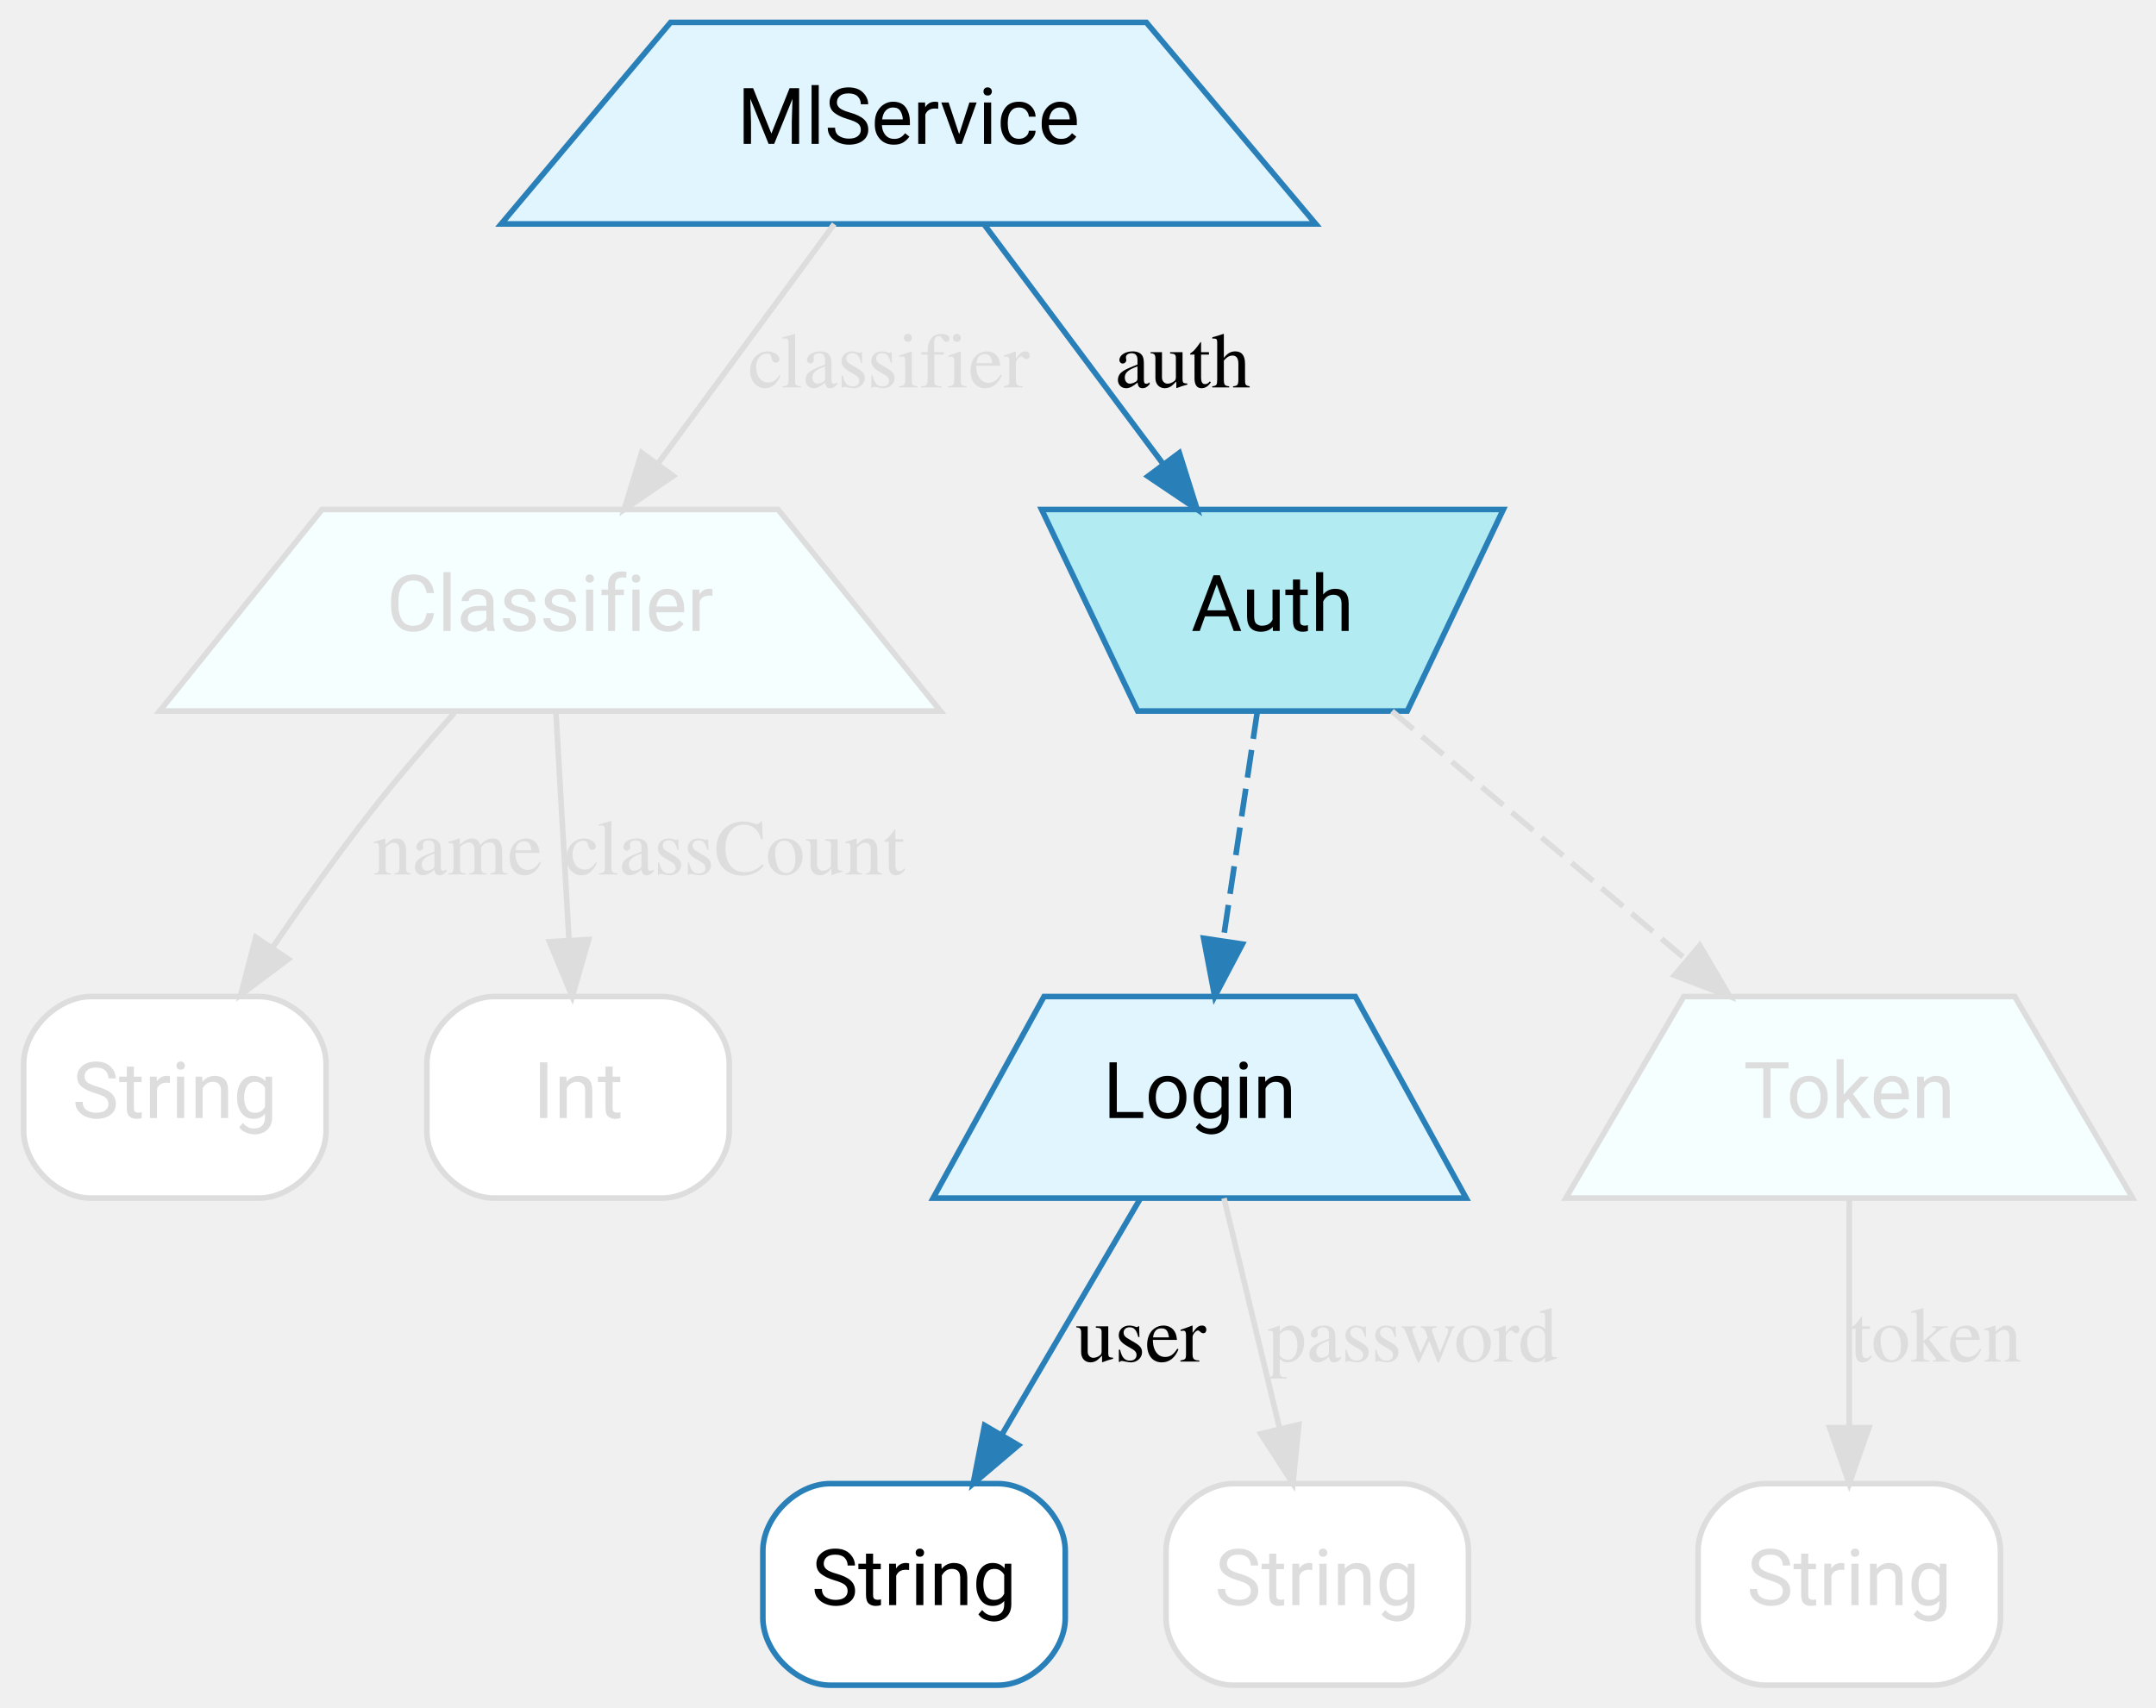
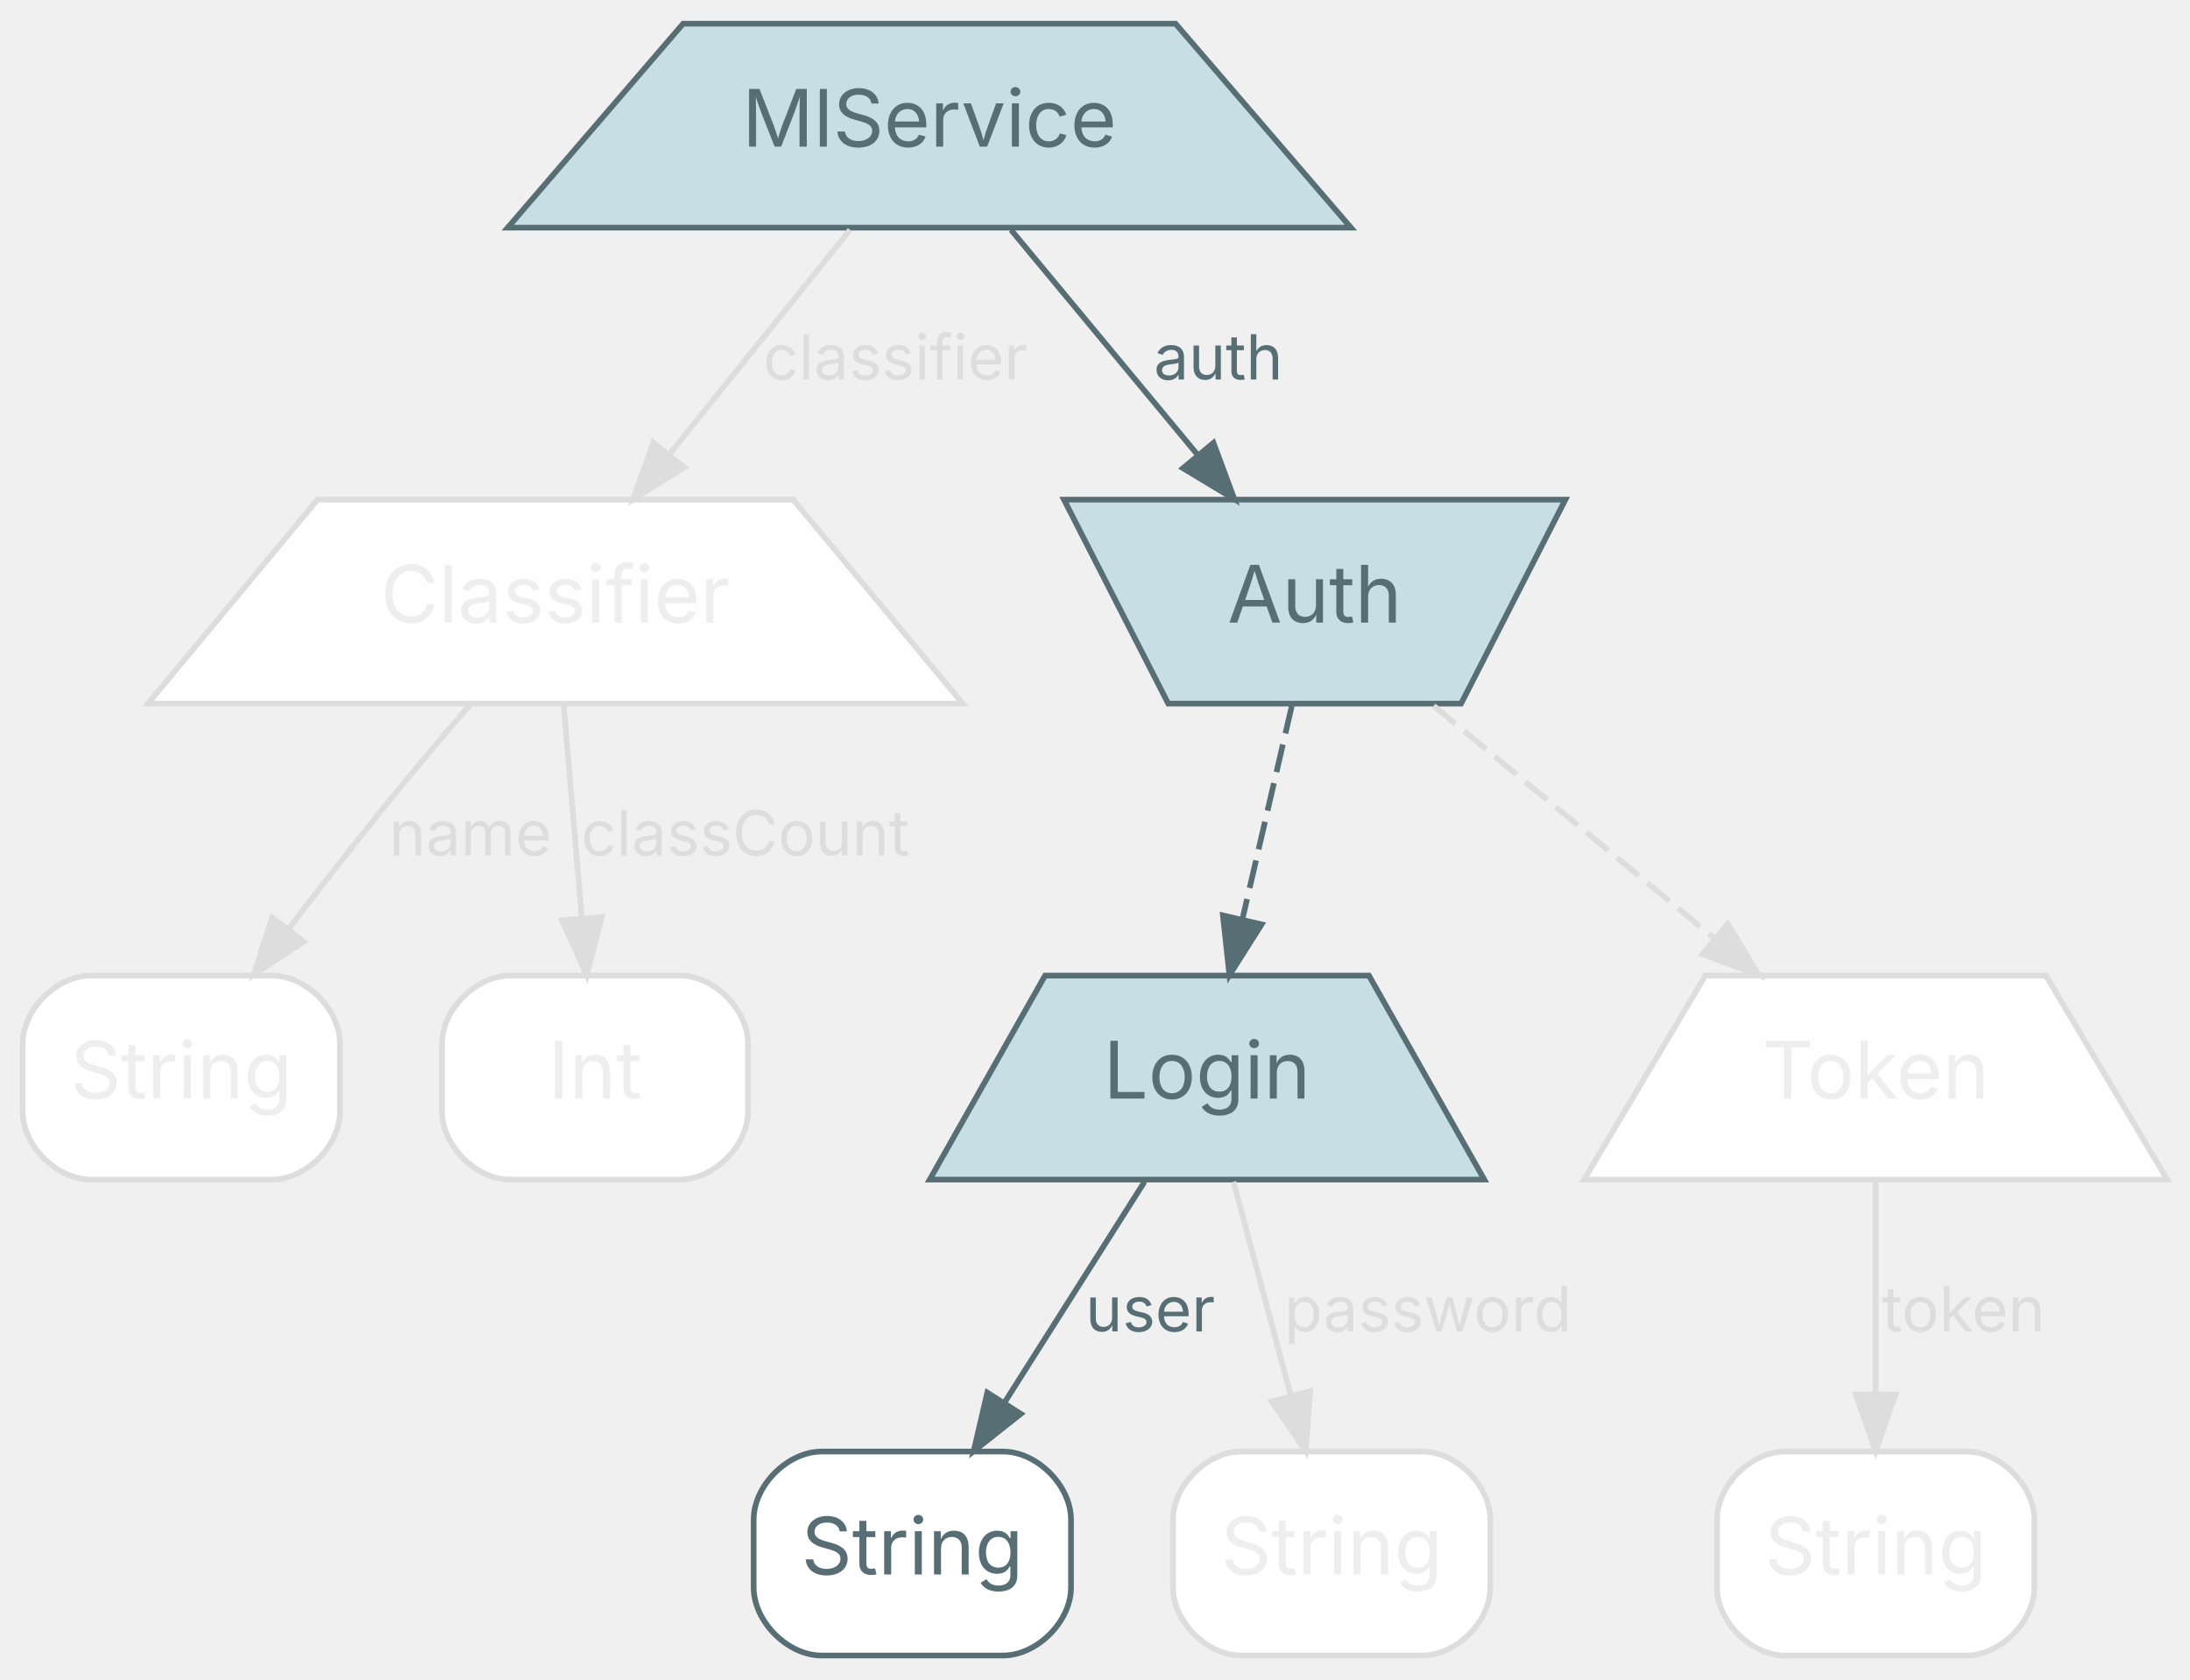
- <svg xmlns="http://www.w3.org/2000/svg" width="385pt" height="305pt" viewBox="0.00 0.00 384.55 305.00">
-   <g id="graph0" class="graph" transform="scale(1 1) rotate(0) translate(4 301)">
+ <svg xmlns="http://www.w3.org/2000/svg" width="386pt" height="296pt" viewBox="0.00 0.00 386.47 296.00">
+   <g id="graph0" class="graph" transform="scale(1 1) rotate(0) translate(4 292)">
    <g id="node1" class="node">
-       <polygon fill="#e1f5fe" stroke="#2980b9" points="200.474,-297 115.526,-297 85.273,-261 230.727,-261 200.474,-297" />
-       <text text-anchor="middle" x="158" y="-275.3" font-family="Segoe UI,Roboto,Helvetica,Arial,sans-serif" font-size="14.00" fill="#000000">MlService</text>
+       <polygon fill="#c8dee5" stroke="#586e75" points="203.45,-288 116.55,-288 85.6,-252 234.4,-252 203.45,-288" />
+       <text text-anchor="middle" x="160" y="-266.3" font-family="Inter,Arial" font-size="14.00" fill="#586e75">MlService</text>
    </g>
    <g id="node2" class="node">
-       <polygon fill="#f5ffff" stroke="#dddddd" points="134.713,-210 53.287,-210 24.288,-174 163.712,-174 134.713,-210" />
-       <text text-anchor="middle" x="94" y="-188.3" font-family="Segoe UI,Roboto,Helvetica,Arial,sans-serif" font-size="14.00" fill="#dddddd">Classifier</text>
+       <polygon fill="#fefefe" stroke="#dddddd" points="135.98,-204 52.02,-204 22.11,-168 165.89,-168 135.98,-204" />
+       <text text-anchor="middle" x="94" y="-182.3" font-family="Inter,Arial" font-size="14.00" fill="#eeeeee">Classifier</text>
    </g>
    <g id="edge1" class="edge">
-       <path fill="none" stroke="#dddddd" d="M144.739,-260.974C135.643,-248.608 123.428,-232.004 113.262,-218.185" />
-       <polygon fill="#dddddd" stroke="#dddddd" points="115.989,-215.985 107.244,-210.003 110.35,-220.133 115.989,-215.985" />
-       <text text-anchor="middle" x="154.5" y="-231.8" font-family="Times,serif" font-size="14.00" fill="#dddddd">classifier</text>
+       <path fill="none" stroke="#dddddd" d="M146,-251.61C136.75,-240.12 124.48,-224.87 114.18,-212.07" />
+       <polygon fill="#dddddd" stroke="#dddddd" points="116.75,-209.68 107.75,-204.08 111.29,-214.07 116.75,-209.68" />
+       <text text-anchor="middle" x="154" y="-225.2" font-family="Inter,Arial" font-size="11.00" fill="#dddddd">classifier</text>
    </g>
    <g id="node5" class="node">
-       <polygon fill="#b2ebf2" stroke="#2980b9" points="198.924,-174 247.076,-174 264.225,-210 181.775,-210 198.924,-174" />
-       <text text-anchor="middle" x="223" y="-188.3" font-family="Segoe UI,Roboto,Helvetica,Arial,sans-serif" font-size="14.00" fill="#000000">Auth</text>
+       <polygon fill="#c8dee5" stroke="#586e75" points="202.16,-168 253.84,-168 272.24,-204 183.76,-204 202.16,-168" />
+       <text text-anchor="middle" x="228" y="-182.3" font-family="Inter,Arial" font-size="14.00" fill="#586e75">Auth</text>
    </g>
    <g id="edge2" class="edge">
-       <path fill="none" stroke="#2980b9" d="M171.468,-260.974C180.706,-248.608 193.112,-232.004 203.437,-218.185" />
-       <polygon fill="#2980b9" stroke="#2980b9" points="206.368,-220.109 209.549,-210.003 200.76,-215.92 206.368,-220.109" />
-       <text text-anchor="middle" x="207" y="-231.8" font-family="Times,serif" font-size="14.00" fill="#000000">auth</text>
+       <path fill="none" stroke="#586e75" d="M174.42,-251.61C183.95,-240.12 196.59,-224.87 207.21,-212.07" />
+       <polygon fill="#586e75" stroke="#586e75" points="210.14,-214.02 213.83,-204.08 204.76,-209.55 210.14,-214.02" />
+       <text text-anchor="middle" x="211" y="-225.2" font-family="Inter,Arial" font-size="11.00" fill="#586e75">auth</text>
+     </g>
+     <g id="node6" class="node">
+       <path fill="#ffffff" stroke="#dddddd" d="M44,-120C44,-120 12,-120 12,-120 6,-120 0,-114 0,-108 0,-108 0,-96 0,-96 0,-90 6,-84 12,-84 12,-84 44,-84 44,-84 50,-84 56,-90 56,-96 56,-96 56,-108 56,-108 56,-114 50,-120 44,-120" />
+       <text text-anchor="middle" x="28" y="-98.3" font-family="Inter,Arial" font-size="14.00" fill="#eeeeee">String</text>
+     </g>
+     <g id="edge3" class="edge">
+       <path fill="none" stroke="#dddddd" d="M78.85,-167.71C74.04,-162.12 68.74,-155.84 64,-150 58.32,-143 52.31,-135.28 46.86,-128.15" />
+       <polygon fill="#dddddd" stroke="#dddddd" points="49.61,-125.99 40.77,-120.14 44.04,-130.22 49.61,-125.99" />
+       <text text-anchor="middle" x="79" y="-141.2" font-family="Inter,Arial" font-size="11.00" fill="#dddddd">name</text>
    </g>
    <g id="node7" class="node">
-       <path fill="#ffffff" stroke="#dddddd" d="M42,-123C42,-123 12,-123 12,-123 6,-123 0,-117 0,-111 0,-111 0,-99 0,-99 0,-93 6,-87 12,-87 12,-87 42,-87 42,-87 48,-87 54,-93 54,-99 54,-99 54,-111 54,-111 54,-117 48,-123 42,-123" />
-       <text text-anchor="middle" x="27" y="-101.3" font-family="Segoe UI,Roboto,Helvetica,Arial,sans-serif" font-size="14.00" fill="#dddddd">String</text>
+       <path fill="#ffffff" stroke="#dddddd" d="M116,-120C116,-120 86,-120 86,-120 80,-120 74,-114 74,-108 74,-108 74,-96 74,-96 74,-90 80,-84 86,-84 86,-84 116,-84 116,-84 122,-84 128,-90 128,-96 128,-96 128,-108 128,-108 128,-114 122,-120 116,-120" />
+       <text text-anchor="middle" x="101" y="-98.3" font-family="Inter,Arial" font-size="14.00" fill="#eeeeee">Int</text>
    </g>
-     <g id="edge3" class="edge">
-       <path fill="none" stroke="#dddddd" d="M76.935,-173.696C71.97,-168.136 66.638,-161.927 62,-156 55.973,-148.299 49.805,-139.624 44.359,-131.642" />
-       <polygon fill="#dddddd" stroke="#dddddd" points="47.257,-129.678 38.774,-123.331 41.447,-133.583 47.257,-129.678" />
-       <text text-anchor="middle" x="77.5" y="-144.8" font-family="Times,serif" font-size="14.00" fill="#dddddd">name</text>
+     <g id="edge4" class="edge">
+       <path fill="none" stroke="#dddddd" d="M95.48,-167.61C96.41,-156.77 97.62,-142.6 98.67,-130.29" />
+       <polygon fill="#dddddd" stroke="#dddddd" points="102.18,-130.35 99.54,-120.08 95.2,-129.75 102.18,-130.35" />
+       <text text-anchor="middle" x="127.5" y="-141.2" font-family="Inter,Arial" font-size="11.00" fill="#dddddd">classCount</text>
+     </g>
+     <g id="node3" class="node">
+       <polygon fill="#c8dee5" stroke="#586e75" points="237.58,-120 180.42,-120 160.07,-84 257.93,-84 237.58,-120" />
+       <text text-anchor="middle" x="209" y="-98.3" font-family="Inter,Arial" font-size="14.00" fill="#586e75">Login</text>
    </g>
    <g id="node8" class="node">
-       <path fill="#ffffff" stroke="#dddddd" d="M114,-123C114,-123 84,-123 84,-123 78,-123 72,-117 72,-111 72,-111 72,-99 72,-99 72,-93 78,-87 84,-87 84,-87 114,-87 114,-87 120,-87 126,-93 126,-99 126,-99 126,-111 126,-111 126,-117 120,-123 114,-123" />
-       <text text-anchor="middle" x="99" y="-101.3" font-family="Segoe UI,Roboto,Helvetica,Arial,sans-serif" font-size="14.00" fill="#dddddd">Int</text>
-     </g>
-     <g id="edge4" class="edge">
-       <path fill="none" stroke="#dddddd" d="M95.036,-173.974C95.713,-162.192 96.612,-146.561 97.382,-133.158" />
-       <polygon fill="#dddddd" stroke="#dddddd" points="100.886,-133.188 97.965,-123.003 93.897,-132.786 100.886,-133.188" />
-       <text text-anchor="middle" x="127" y="-144.8" font-family="Times,serif" font-size="14.00" fill="#dddddd">classCount</text>
-     </g>
-     <g id="node3" class="node">
-       <polygon fill="#e1f5fe" stroke="#2980b9" points="237.795,-123 182.205,-123 162.407,-87 257.593,-87 237.795,-123" />
-       <text text-anchor="middle" x="210" y="-101.3" font-family="Segoe UI,Roboto,Helvetica,Arial,sans-serif" font-size="14.00" fill="#000000">Login</text>
-     </g>
-     <g id="node6" class="node">
-       <path fill="#ffffff" stroke="#2980b9" d="M174,-36C174,-36 144,-36 144,-36 138,-36 132,-30 132,-24 132,-24 132,-12 132,-12 132,-6 138,0 144,0 144,0 174,0 174,0 180,0 186,-6 186,-12 186,-12 186,-24 186,-24 186,-30 180,-36 174,-36" />
-       <text text-anchor="middle" x="159" y="-14.3" font-family="Segoe UI,Roboto,Helvetica,Arial,sans-serif" font-size="14.00" fill="#000000">String</text>
+       <path fill="#ffffff" stroke="#586e75" d="M173,-36C173,-36 141,-36 141,-36 135,-36 129,-30 129,-24 129,-24 129,-12 129,-12 129,-6 135,0 141,0 141,0 173,0 173,0 179,0 185,-6 185,-12 185,-12 185,-24 185,-24 185,-30 179,-36 173,-36" />
+       <text text-anchor="middle" x="157" y="-14.3" font-family="Inter,Arial" font-size="14.00" fill="#586e75">String</text>
    </g>
    <g id="edge6" class="edge">
-       <path fill="none" stroke="#2980b9" d="M199.433,-86.974C192.321,-74.842 182.817,-58.629 174.81,-44.97" />
-       <polygon fill="#2980b9" stroke="#2980b9" points="177.63,-42.86 169.554,-36.003 171.591,-46.4 177.63,-42.86" />
-       <text text-anchor="middle" x="199.5" y="-57.8" font-family="Times,serif" font-size="14.00" fill="#000000">user</text>
+       <path fill="none" stroke="#586e75" d="M197.97,-83.61C190.82,-72.34 181.38,-57.45 173.37,-44.81" />
+       <polygon fill="#586e75" stroke="#586e75" points="176.14,-42.65 167.83,-36.08 170.23,-46.4 176.14,-42.65" />
+       <text text-anchor="middle" x="199" y="-57.2" font-family="Inter,Arial" font-size="11.00" fill="#586e75">user</text>
    </g>
    <g id="node9" class="node">
-       <path fill="#ffffff" stroke="#dddddd" d="M246,-36C246,-36 216,-36 216,-36 210,-36 204,-30 204,-24 204,-24 204,-12 204,-12 204,-6 210,0 216,0 216,0 246,0 246,0 252,0 258,-6 258,-12 258,-12 258,-24 258,-24 258,-30 252,-36 246,-36" />
-       <text text-anchor="middle" x="231" y="-14.3" font-family="Segoe UI,Roboto,Helvetica,Arial,sans-serif" font-size="14.00" fill="#dddddd">String</text>
+       <path fill="#ffffff" stroke="#dddddd" d="M247,-36C247,-36 215,-36 215,-36 209,-36 203,-30 203,-24 203,-24 203,-12 203,-12 203,-6 209,0 215,0 215,0 247,0 247,0 253,0 259,-6 259,-12 259,-12 259,-24 259,-24 259,-30 253,-36 247,-36" />
+       <text text-anchor="middle" x="231" y="-14.3" font-family="Inter,Arial" font-size="14.00" fill="#eeeeee">String</text>
    </g>
    <g id="edge7" class="edge">
-       <path fill="none" stroke="#dddddd" d="M214.351,-86.974C217.223,-75.075 221.043,-59.251 224.299,-45.761" />
-       <polygon fill="#dddddd" stroke="#dddddd" points="227.71,-46.545 226.654,-36.003 220.906,-44.903 227.71,-46.545" />
-       <text text-anchor="middle" x="248" y="-57.8" font-family="Times,serif" font-size="14.00" fill="#dddddd">password</text>
+       <path fill="none" stroke="#dddddd" d="M213.67,-83.61C216.6,-72.66 220.45,-58.31 223.78,-45.92" />
+       <polygon fill="#dddddd" stroke="#dddddd" points="227.21,-46.65 226.42,-36.08 220.44,-44.84 227.21,-46.65" />
+       <text text-anchor="middle" x="248" y="-57.2" font-family="Inter,Arial" font-size="11.00" fill="#dddddd">password</text>
    </g>
    <g id="node4" class="node">
-       <polygon fill="#f5ffff" stroke="#dddddd" points="355.555,-123 296.445,-123 275.393,-87 376.607,-87 355.555,-123" />
-       <text text-anchor="middle" x="326" y="-101.3" font-family="Segoe UI,Roboto,Helvetica,Arial,sans-serif" font-size="14.00" fill="#dddddd">Token</text>
+       <polygon fill="#fefefe" stroke="#dddddd" points="357.05,-120 296.95,-120 275.55,-84 378.45,-84 357.05,-120" />
+       <text text-anchor="middle" x="327" y="-98.3" font-family="Inter,Arial" font-size="14.00" fill="#eeeeee">Token</text>
    </g>
    <g id="node10" class="node">
-       <path fill="#ffffff" stroke="#dddddd" d="M341,-36C341,-36 311,-36 311,-36 305,-36 299,-30 299,-24 299,-24 299,-12 299,-12 299,-6 305,0 311,0 311,0 341,0 341,0 347,0 353,-6 353,-12 353,-12 353,-24 353,-24 353,-30 347,-36 341,-36" />
-       <text text-anchor="middle" x="326" y="-14.3" font-family="Segoe UI,Roboto,Helvetica,Arial,sans-serif" font-size="14.00" fill="#dddddd">String</text>
+       <path fill="#ffffff" stroke="#dddddd" d="M343,-36C343,-36 311,-36 311,-36 305,-36 299,-30 299,-24 299,-24 299,-12 299,-12 299,-6 305,0 311,0 311,0 343,0 343,0 349,0 355,-6 355,-12 355,-12 355,-24 355,-24 355,-30 349,-36 343,-36" />
+       <text text-anchor="middle" x="327" y="-14.3" font-family="Inter,Arial" font-size="14.00" fill="#eeeeee">String</text>
    </g>
    <g id="edge5" class="edge">
-       <path fill="none" stroke="#dddddd" d="M326,-86.974C326,-75.192 326,-59.561 326,-46.158" />
-       <polygon fill="#dddddd" stroke="#dddddd" points="329.5,-46.003 326,-36.003 322.5,-46.003 329.5,-46.003" />
-       <text text-anchor="middle" x="341.5" y="-57.8" font-family="Times,serif" font-size="14.00" fill="#dddddd">token</text>
+       <path fill="none" stroke="#dddddd" d="M327,-83.61C327,-72.77 327,-58.6 327,-46.29" />
+       <polygon fill="#dddddd" stroke="#dddddd" points="330.5,-46.08 327,-36.08 323.5,-46.08 330.5,-46.08" />
+       <text text-anchor="middle" x="342.5" y="-57.2" font-family="Inter,Arial" font-size="11.00" fill="#dddddd">token</text>
    </g>
    <g id="edge9" class="edge">
-       <path fill="none" stroke="#2980b9" stroke-dasharray="5,2" d="M220.306,-173.974C218.546,-162.192 216.21,-146.561 214.208,-133.158" />
-       <polygon fill="#2980b9" stroke="#2980b9" points="217.63,-132.376 212.69,-123.003 210.707,-133.411 217.63,-132.376" />
+       <path fill="none" stroke="#586e75" stroke-dasharray="5,2" d="M223.97,-167.61C221.43,-156.66 218.11,-142.31 215.24,-129.92" />
+       <polygon fill="#586e75" stroke="#586e75" points="218.63,-129.04 212.96,-120.08 211.81,-130.62 218.63,-129.04" />
    </g>
    <g id="edge8" class="edge">
-       <path fill="none" stroke="#dddddd" stroke-dasharray="5,2" d="M244.342,-173.974C259.533,-161.142 280.13,-143.744 296.837,-129.633" />
-       <polygon fill="#dddddd" stroke="#dddddd" points="299.305,-132.13 304.686,-123.003 294.788,-126.782 299.305,-132.13" />
+       <path fill="none" stroke="#dddddd" stroke-dasharray="5,2" d="M249,-167.61C263.4,-155.68 282.69,-139.7 298.48,-126.62" />
+       <polygon fill="#dddddd" stroke="#dddddd" points="300.91,-129.16 306.37,-120.08 296.44,-123.77 300.91,-129.16" />
    </g>
  </g>
</svg>
